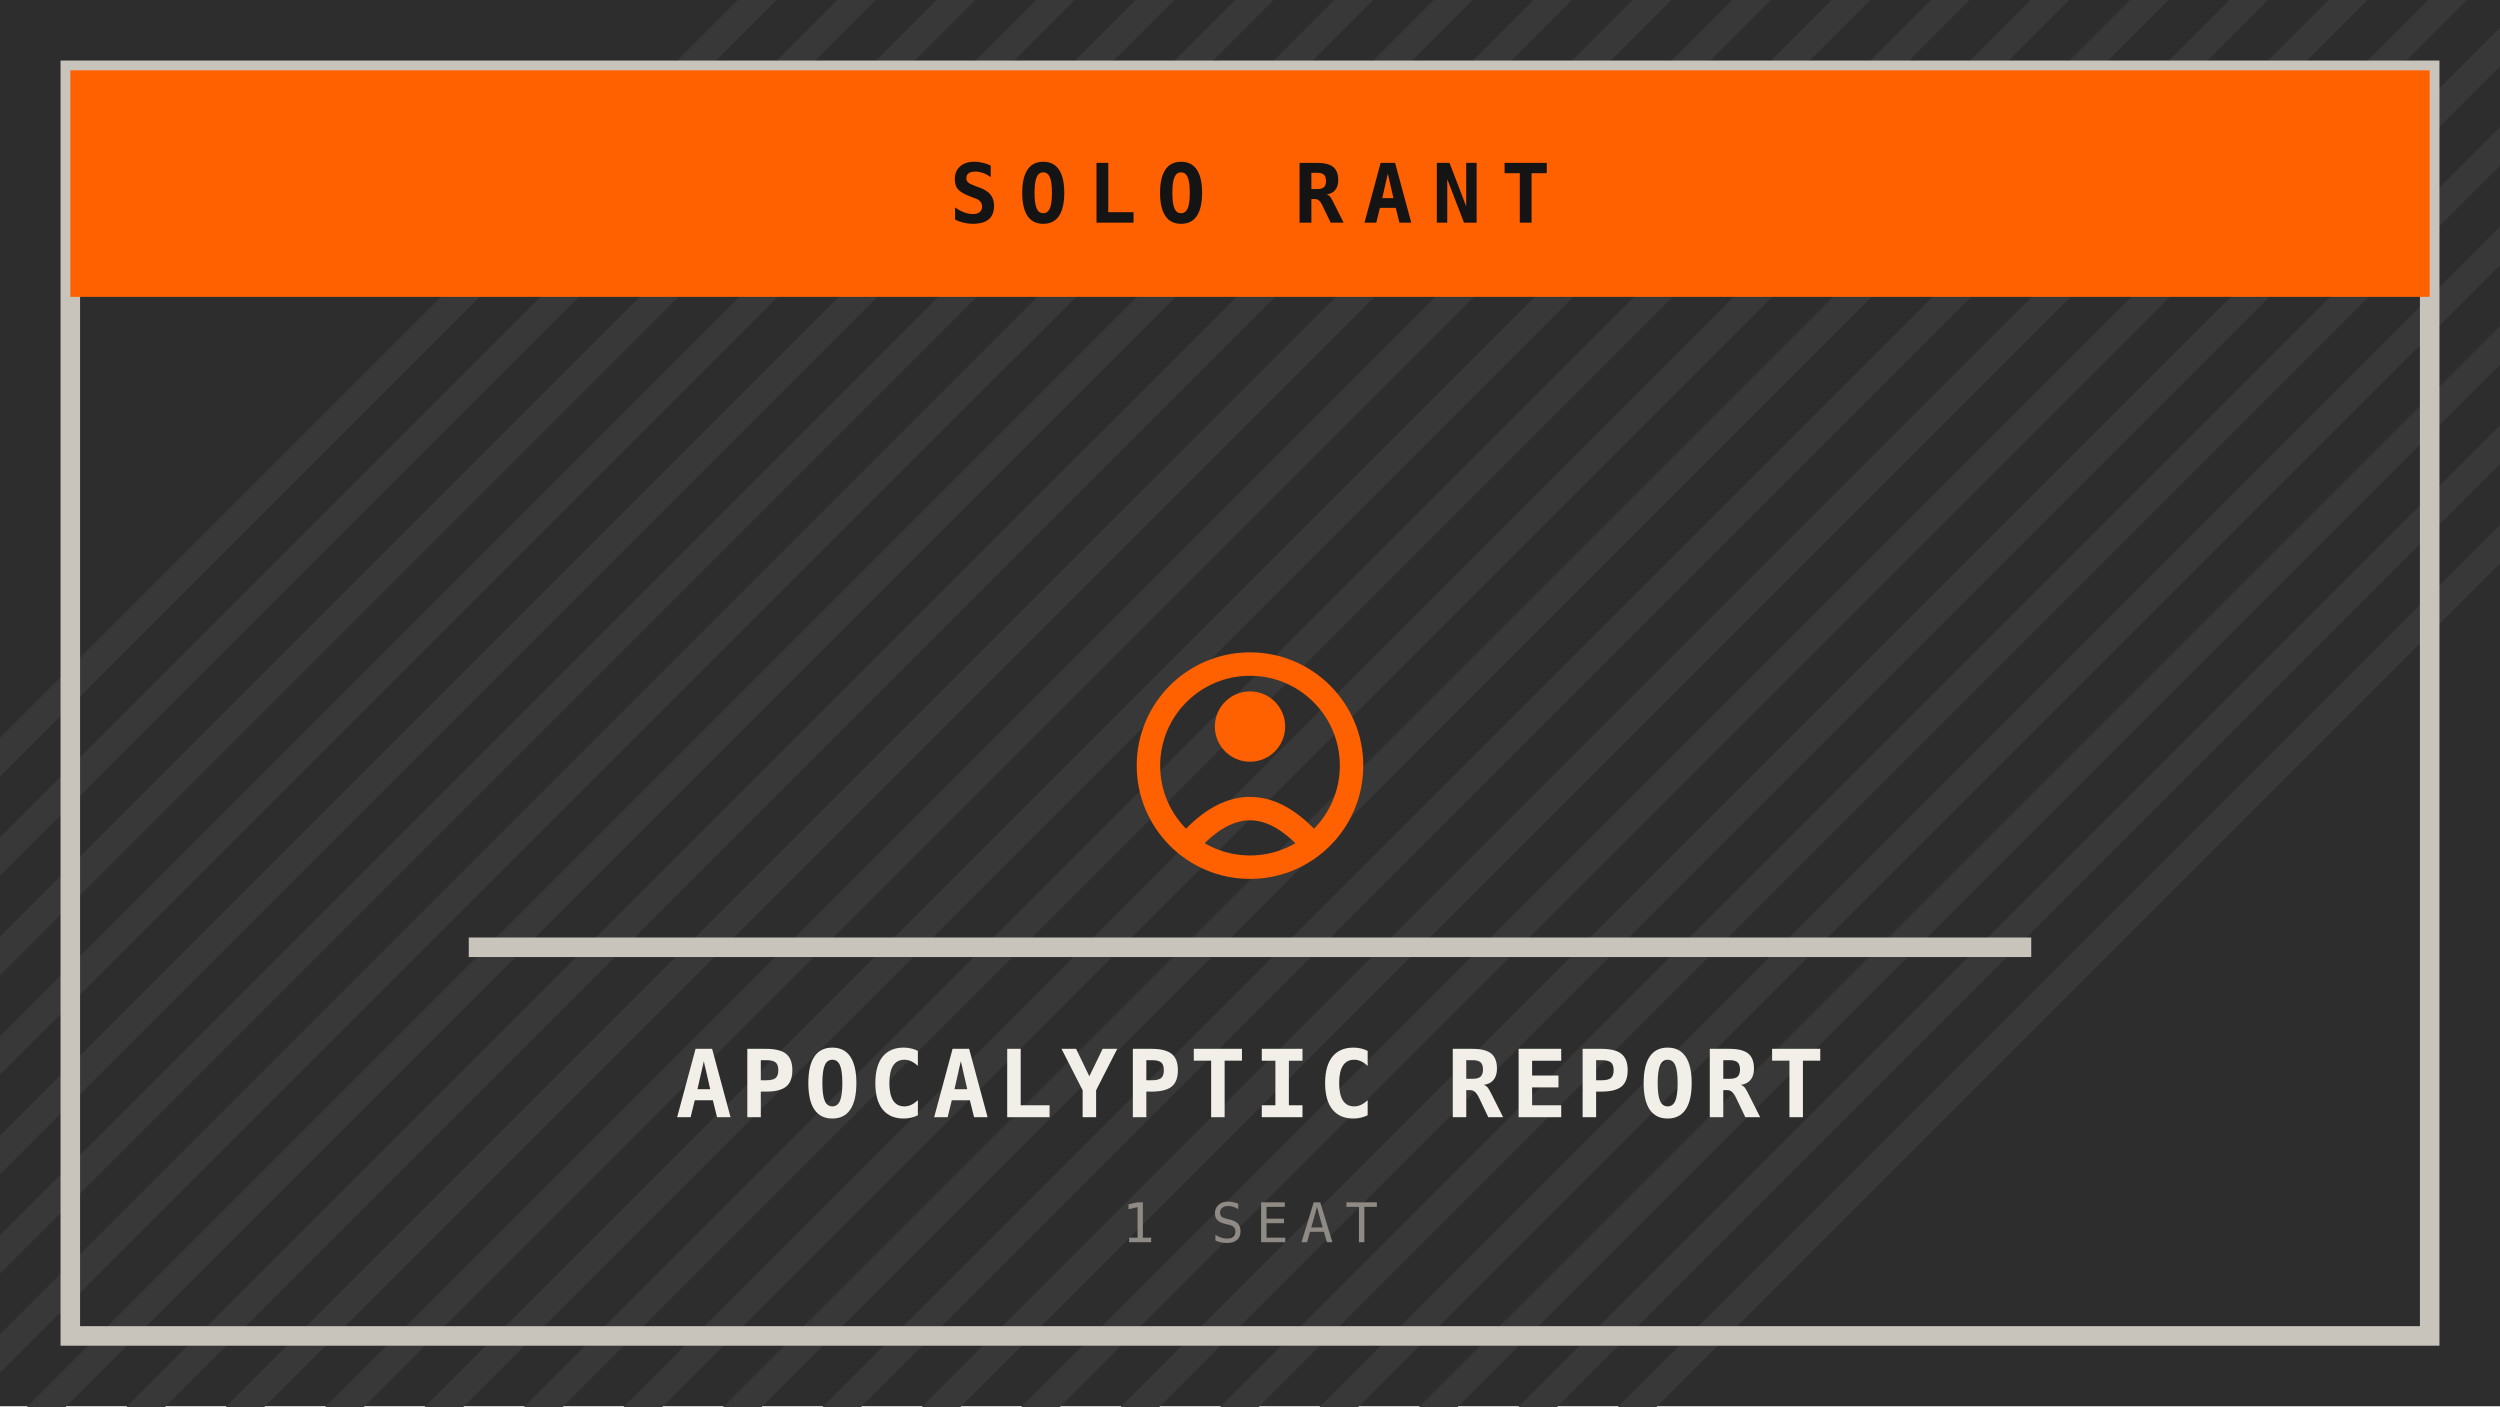
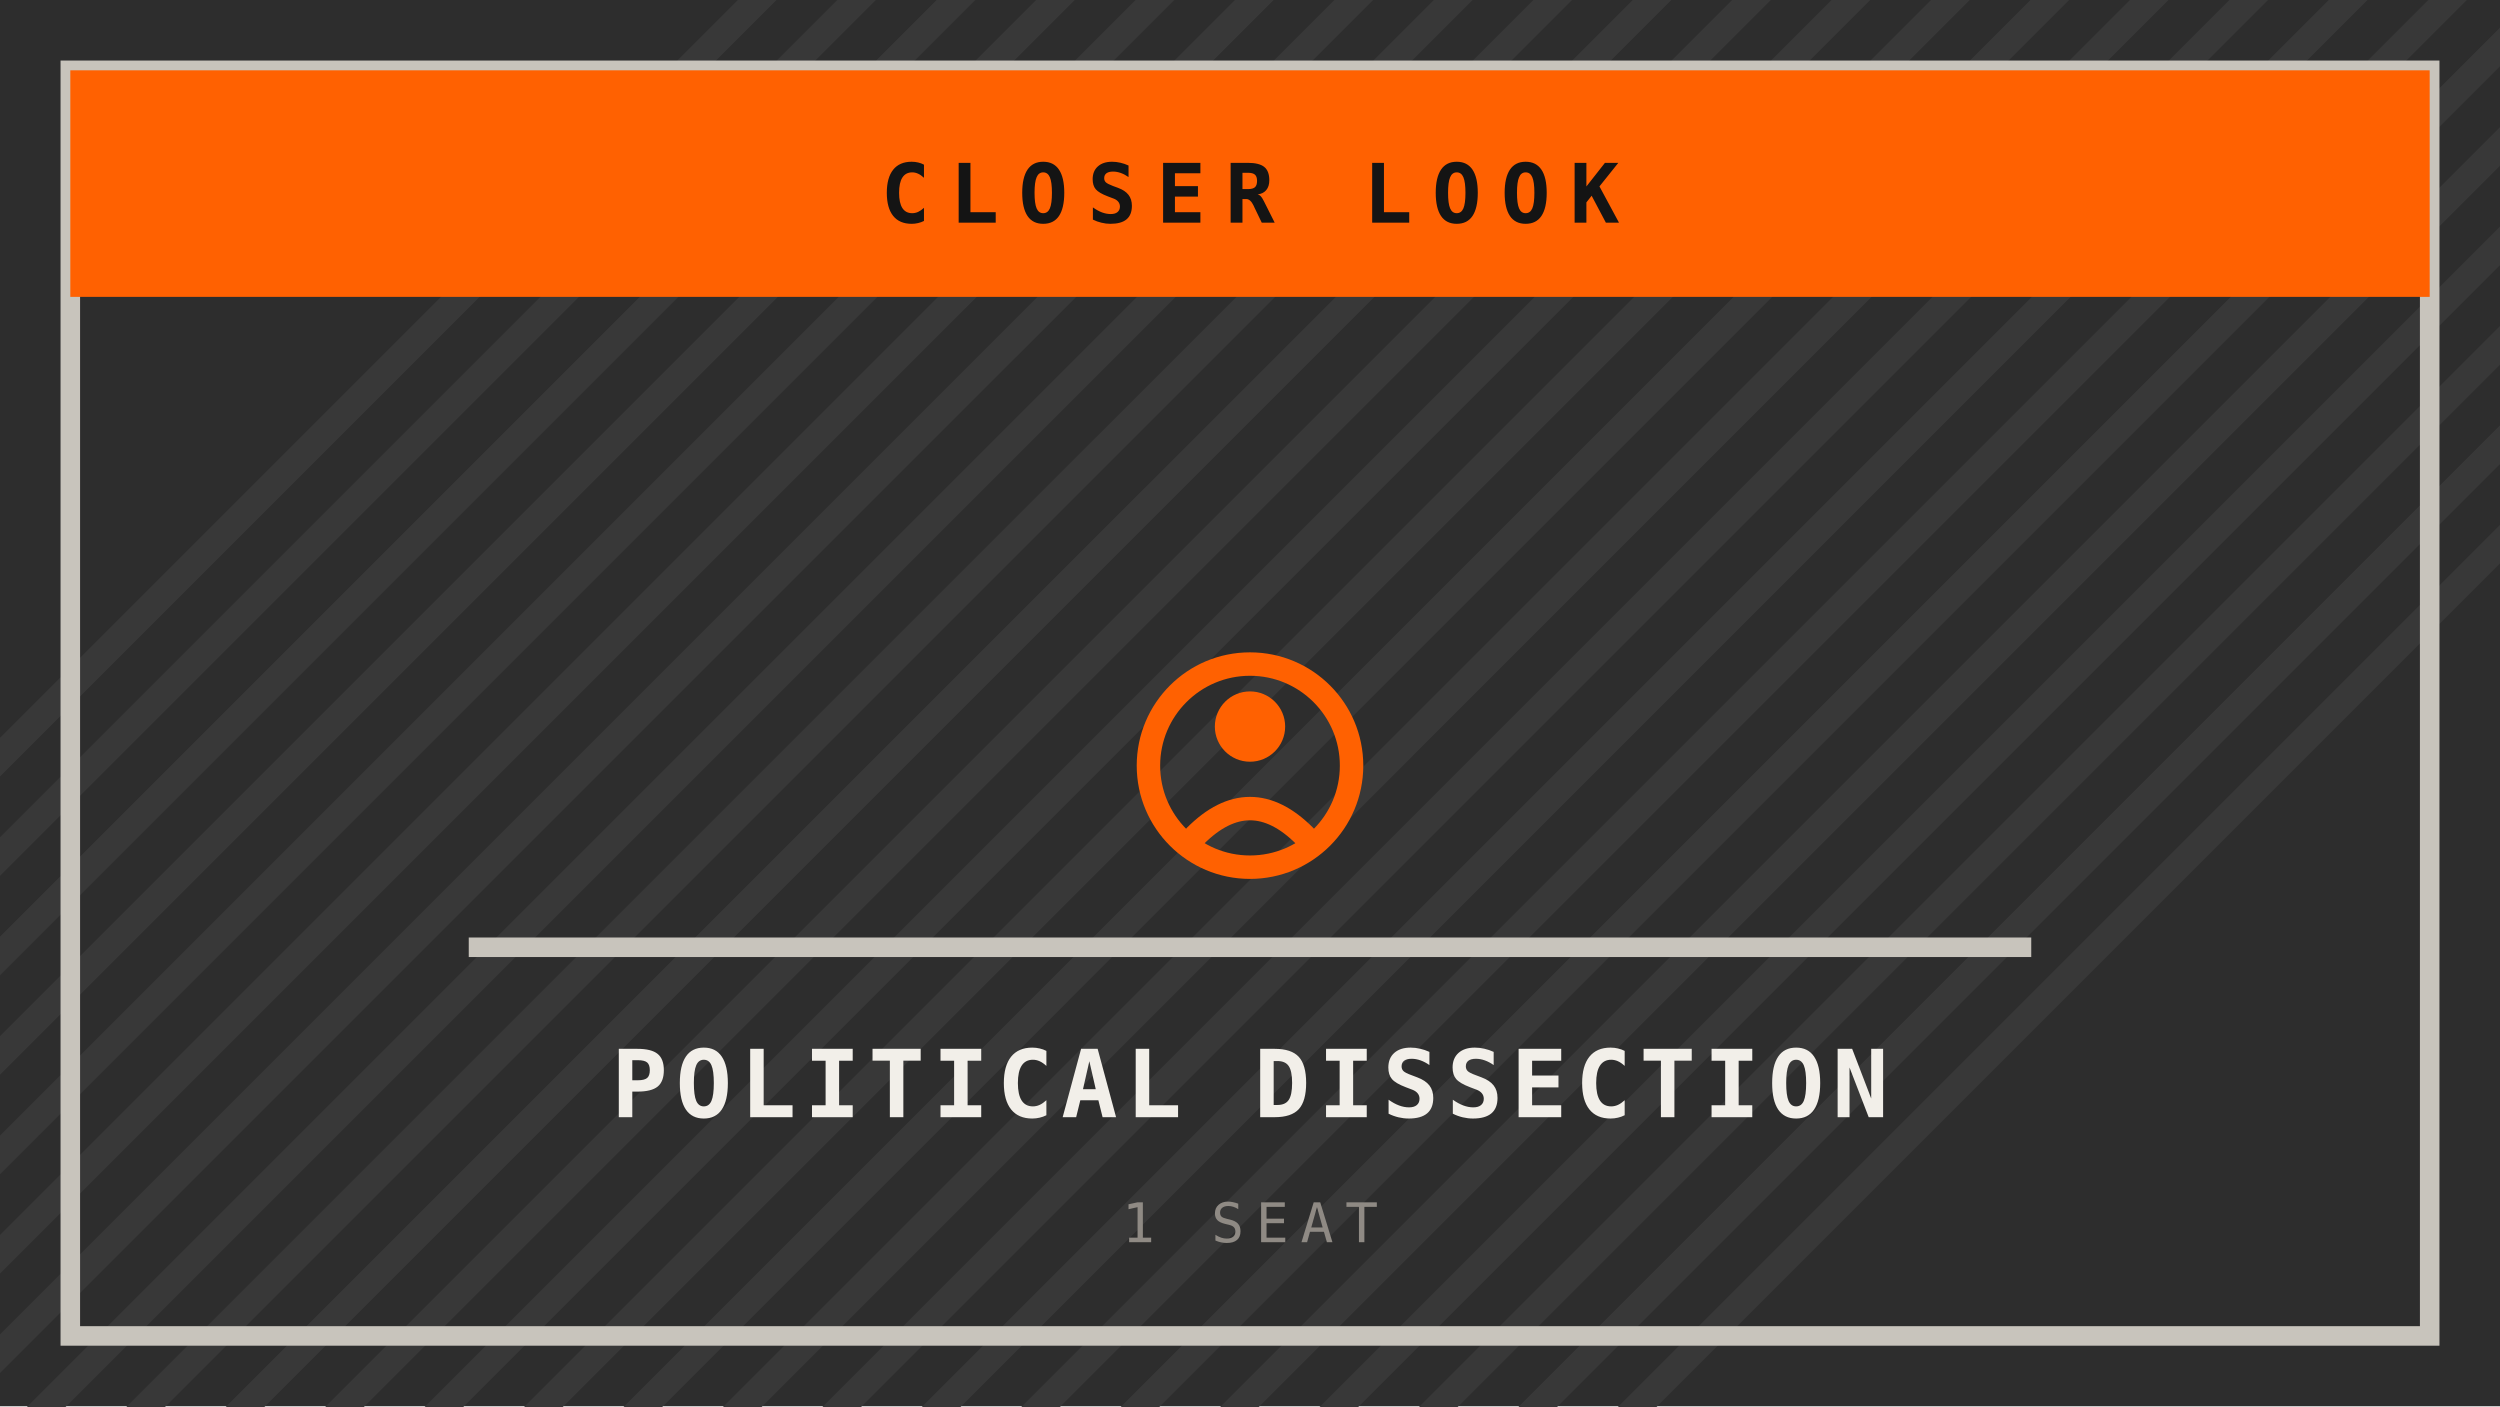
- <svg xmlns="http://www.w3.org/2000/svg" viewBox="0 0 640 360" width="640" height="360" role="img" aria-label="APOCALYPTIC REPORT">
+ <svg xmlns="http://www.w3.org/2000/svg" viewBox="0 0 640 360" width="640" height="360" role="img" aria-label="POLITICAL DISSECTION">
  <rect width="640" height="360" fill="#2d2d2d" />
  <g fill="#383838">
    <rect x="-60" y="-40" width="800" height="7" transform="rotate(-45 320 180)" />
    <rect x="-60" y="-22" width="800" height="7" transform="rotate(-45 320 180)" />
    <rect x="-60" y="-4" width="800" height="7" transform="rotate(-45 320 180)" />
    <rect x="-60" y="14" width="800" height="7" transform="rotate(-45 320 180)" />
    <rect x="-60" y="32" width="800" height="7" transform="rotate(-45 320 180)" />
    <rect x="-60" y="50" width="800" height="7" transform="rotate(-45 320 180)" />
    <rect x="-60" y="68" width="800" height="7" transform="rotate(-45 320 180)" />
    <rect x="-60" y="86" width="800" height="7" transform="rotate(-45 320 180)" />
    <rect x="-60" y="104" width="800" height="7" transform="rotate(-45 320 180)" />
    <rect x="-60" y="122" width="800" height="7" transform="rotate(-45 320 180)" />
    <rect x="-60" y="140" width="800" height="7" transform="rotate(-45 320 180)" />
    <rect x="-60" y="158" width="800" height="7" transform="rotate(-45 320 180)" />
    <rect x="-60" y="176" width="800" height="7" transform="rotate(-45 320 180)" />
    <rect x="-60" y="194" width="800" height="7" transform="rotate(-45 320 180)" />
    <rect x="-60" y="212" width="800" height="7" transform="rotate(-45 320 180)" />
    <rect x="-60" y="230" width="800" height="7" transform="rotate(-45 320 180)" />
    <rect x="-60" y="248" width="800" height="7" transform="rotate(-45 320 180)" />
    <rect x="-60" y="266" width="800" height="7" transform="rotate(-45 320 180)" />
    <rect x="-60" y="284" width="800" height="7" transform="rotate(-45 320 180)" />
    <rect x="-60" y="302" width="800" height="7" transform="rotate(-45 320 180)" />
    <rect x="-60" y="320" width="800" height="7" transform="rotate(-45 320 180)" />
    <rect x="-60" y="338" width="800" height="7" transform="rotate(-45 320 180)" />
    <rect x="-60" y="356" width="800" height="7" transform="rotate(-45 320 180)" />
    <rect x="-60" y="374" width="800" height="7" transform="rotate(-45 320 180)" />
  </g>
  <rect x="18" y="18" width="604" height="324" fill="none" stroke="#c8c4bc" stroke-width="5" />
  <rect x="18" y="18" width="604" height="58" fill="#ff6101" />
-   <text x="320.0" y="57" text-anchor="middle" fill="#141414" font-family="'Space Mono',ui-monospace,monospace" font-weight="700" font-size="21" letter-spacing="5">SOLO RANT</text>
+   <text x="320.0" y="57" text-anchor="middle" fill="#141414" font-family="'Space Mono',ui-monospace,monospace" font-weight="700" font-size="21" letter-spacing="5">CLOSER LOOK</text>
  <circle cx="320" cy="196" r="26" fill="none" stroke="#ff6101" stroke-width="6" />
  <circle cx="320" cy="186" r="9" fill="#ff6101" />
  <path d="M 306 214 q 14 -14 28 0" fill="none" stroke="#ff6101" stroke-width="6" stroke-linecap="round" />
  <rect x="120" y="240" width="400" height="5" fill="#c8c4bc" />
-   <text x="320.0" y="286" text-anchor="middle" fill="#f2efe9" font-family="'Space Mono',ui-monospace,monospace" font-weight="700" font-size="24" letter-spacing="2">APOCALYPTIC REPORT</text>
+   <text x="320.0" y="286" text-anchor="middle" fill="#f2efe9" font-family="'Space Mono',ui-monospace,monospace" font-weight="700" font-size="24" letter-spacing="2">POLITICAL DISSECTION</text>
  <text x="320.0" y="318" text-anchor="middle" fill="#8f8a84" font-family="'Space Mono',ui-monospace,monospace" font-size="14" letter-spacing="3">1 SEAT</text>
</svg>
